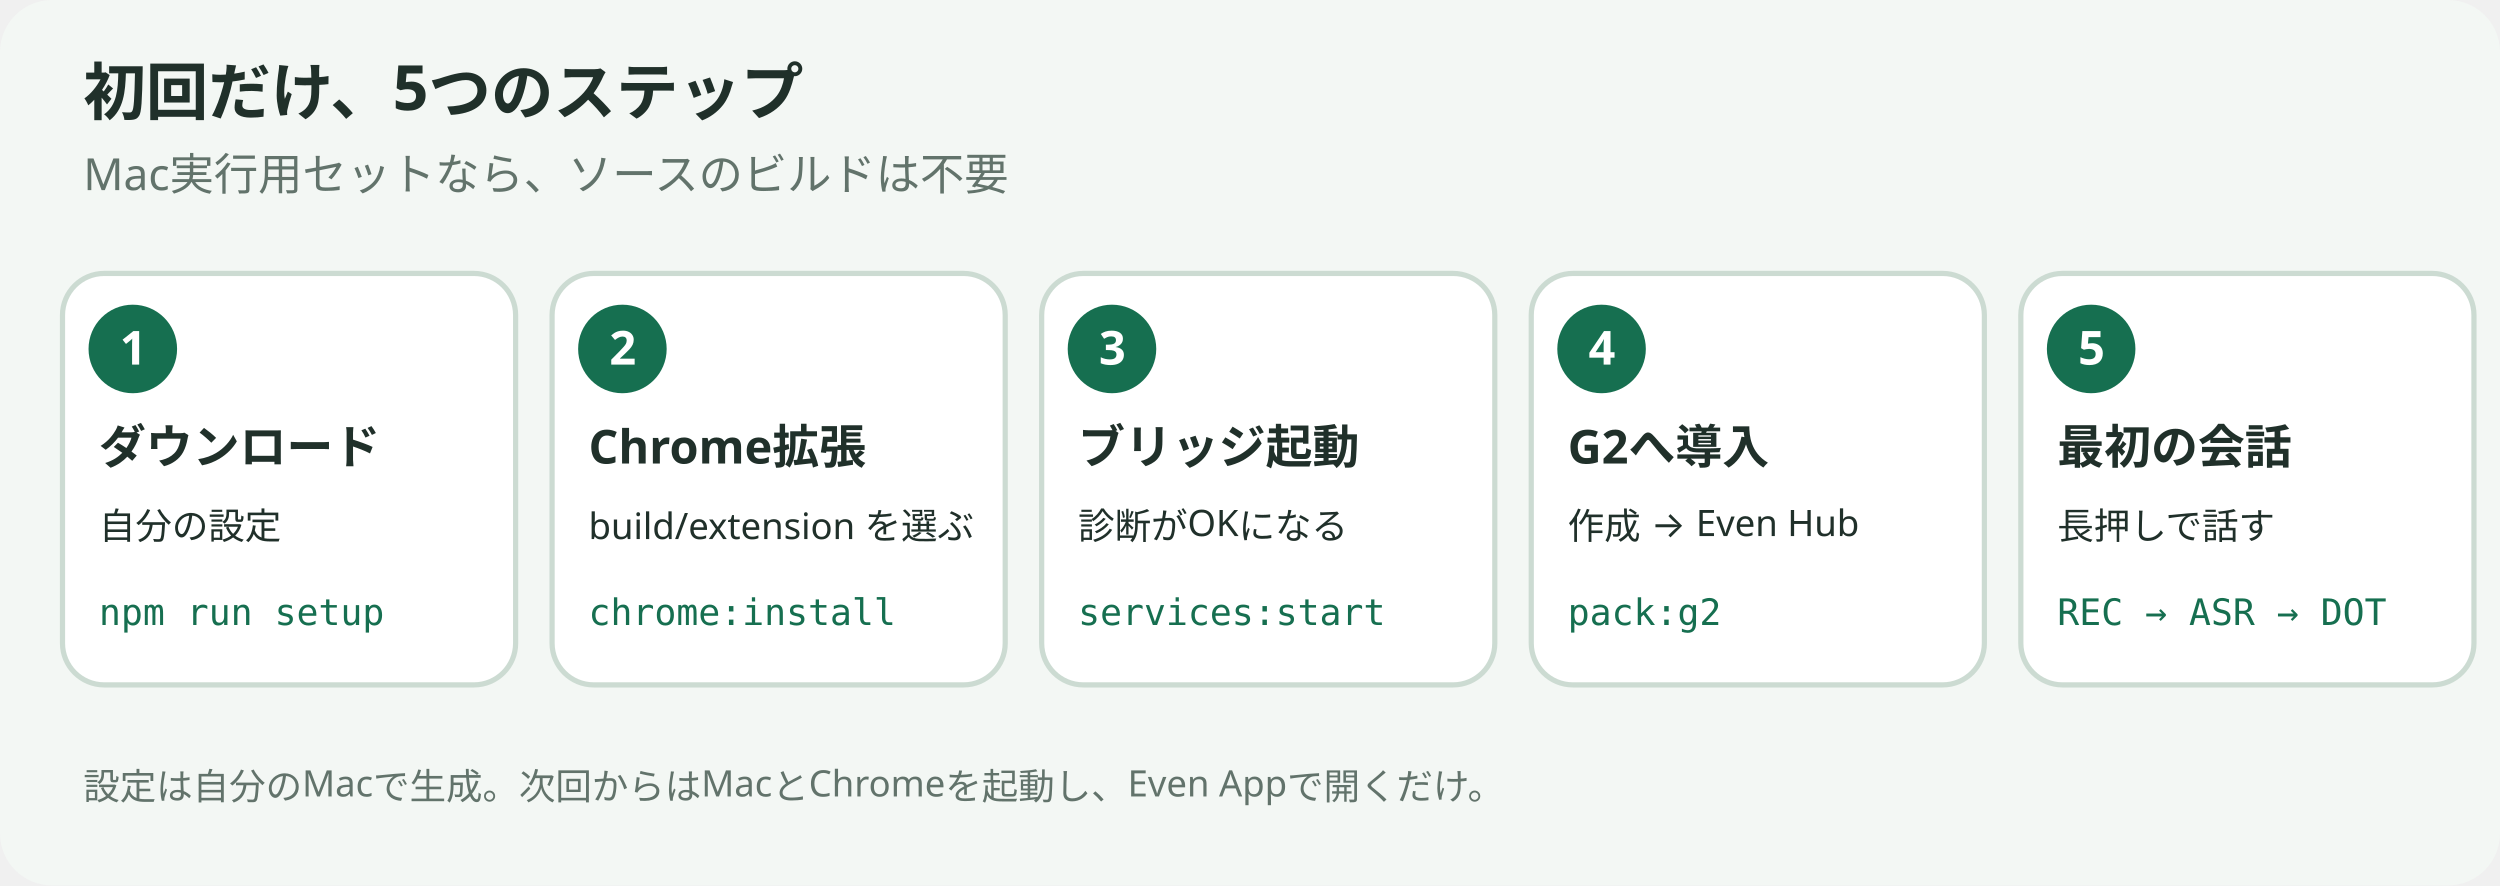
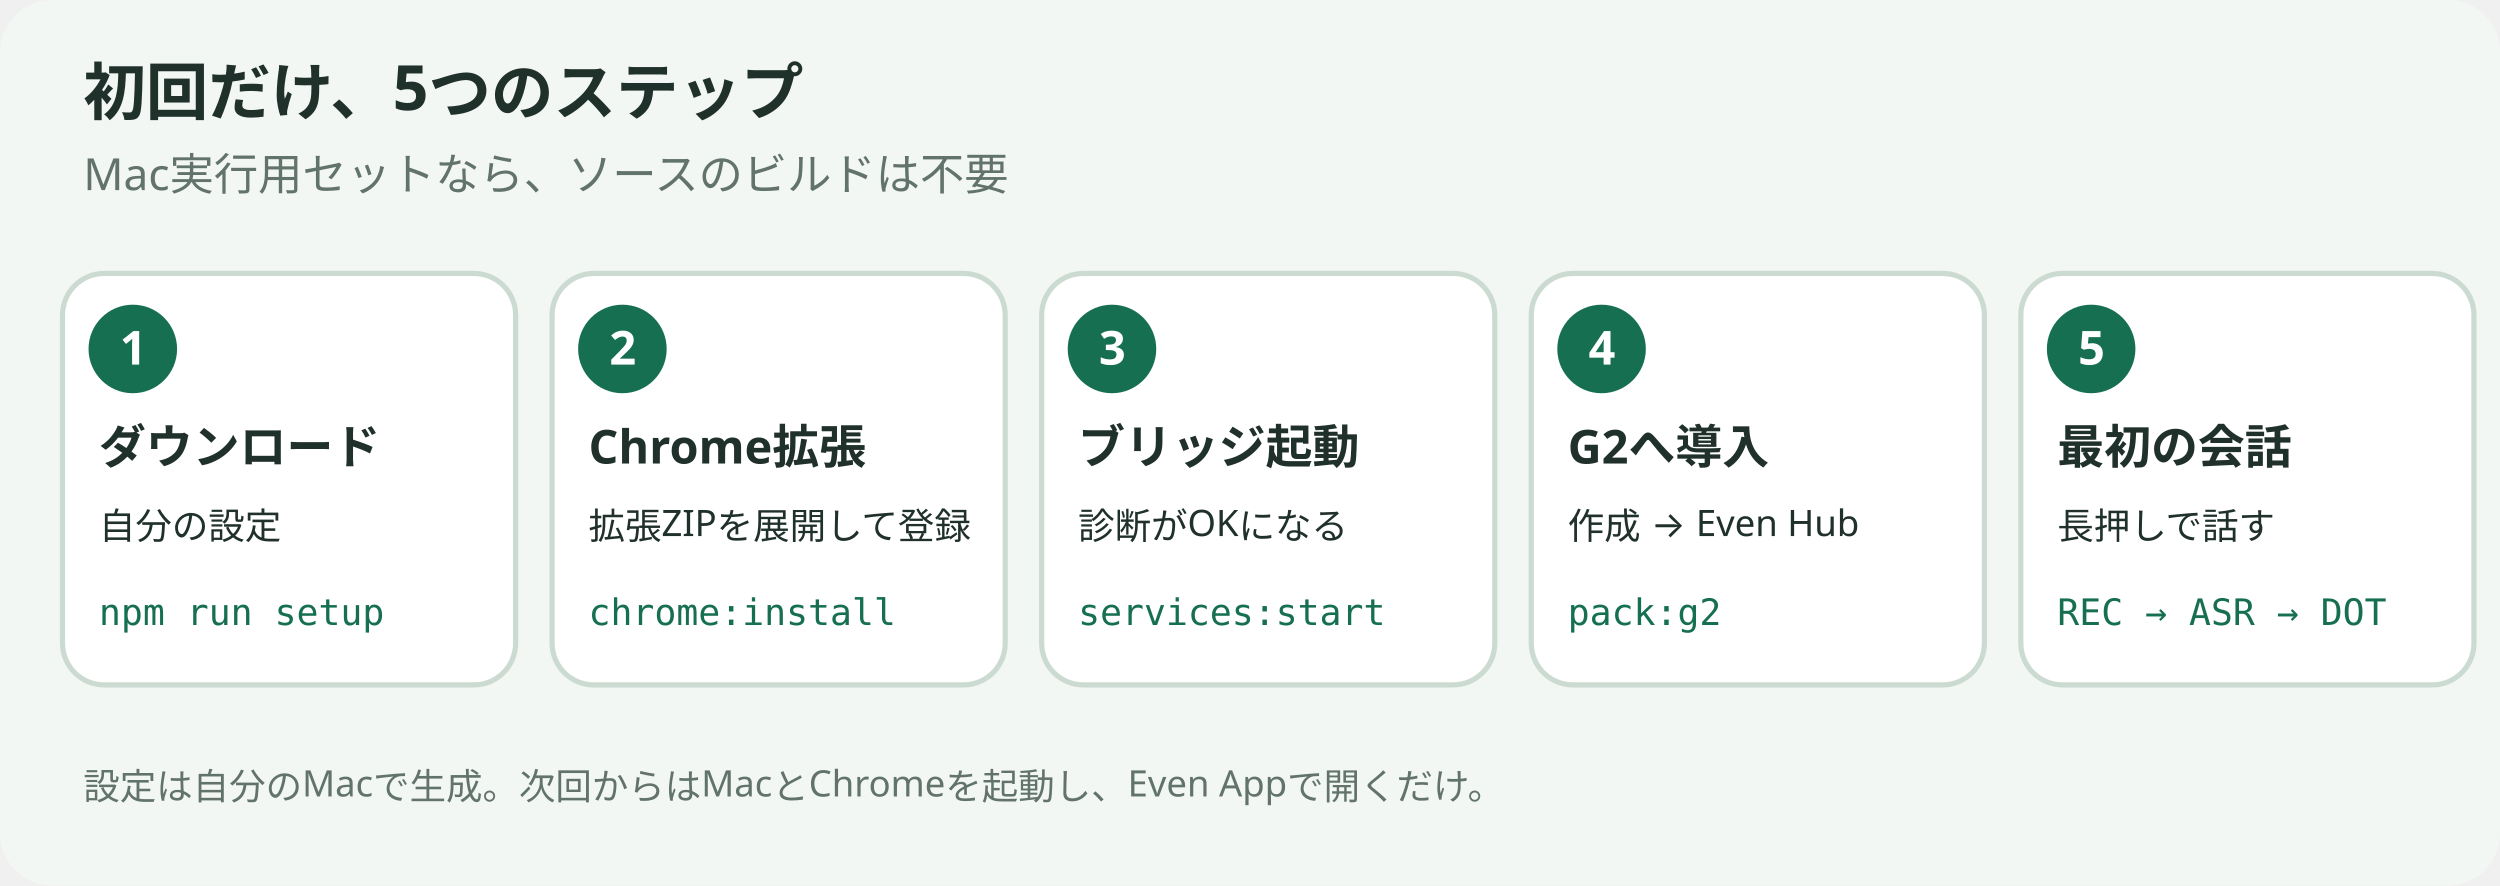
<svg xmlns="http://www.w3.org/2000/svg" width="960" height="340" viewBox="0 0 960 340" role="img" aria-labelledby="title">
  <style>text{font-family:-apple-system,BlinkMacSystemFont,"Hiragino Kaku Gothic ProN","Noto Sans",sans-serif;fill:#20302a} .muted{fill:#62736b} .title{font-size:24px;font-weight:700}.body{font-size:17px}.small{font-size:14px}.mono{font-family:ui-monospace,monospace}.card{fill:#fff;stroke:#ccdbd2;stroke-width:2}.accent{fill:#166f50}</style>
  <rect width="960" height="340" rx="20" fill="#f3f7f4" />
  <text x="32" y="44" class="title">初回だけ、5つのステップ</text>
  <text x="32" y="73" class="body muted">Mac実行用セットなら、ソースのビルドは不要</text>
  <rect x="24" y="105" width="174" height="158" rx="16" class="card" />
  <circle cx="51" cy="134" r="17" fill="#166f50" />
  <text x="46" y="140" style="fill:#fff;font-size:18px;font-weight:700">1</text>
  <text x="38" y="178" style="font-size:18px;font-weight:700">ダウンロード</text>
  <text x="38" y="207" class="small">自分の設定</text>
  <text x="38" y="240" class="small mono accent">npm run setup</text>
  <rect x="212" y="105" width="174" height="158" rx="16" class="card" />
  <circle cx="239" cy="134" r="17" fill="#166f50" />
  <text x="234" y="140" style="fill:#fff;font-size:18px;font-weight:700">2</text>
  <text x="226" y="178" style="font-size:18px;font-weight:700">Chrome拡張</text>
-   <text x="226" y="207" class="small">build/extension を選ぶ</text>
+   <text x="226" y="207" class="small">拡張ZIPを展開して登録</text>
  <text x="226" y="240" class="small mono accent">chrome:install</text>
  <rect x="400" y="105" width="174" height="158" rx="16" class="card" />
  <circle cx="427" cy="134" r="17" fill="#166f50" />
  <text x="422" y="140" style="fill:#fff;font-size:18px;font-weight:700">3</text>
  <text x="414" y="178" style="font-size:18px;font-weight:700">ブリッジ起動</text>
  <text x="414" y="207" class="small">診断がOKになる</text>
  <text x="414" y="240" class="small mono accent">services:start</text>
  <rect x="588" y="105" width="174" height="158" rx="16" class="card" />
  <circle cx="615" cy="134" r="17" fill="#166f50" />
  <text x="610" y="140" style="fill:#fff;font-size:18px;font-weight:700">4</text>
  <text x="602" y="178" style="font-size:18px;font-weight:700">G2へ導入</text>
  <text x="602" y="207" class="small">作成 → Even Hub</text>
  <text x="602" y="240" class="small mono accent">pack:g2</text>
  <rect x="776" y="105" width="174" height="158" rx="16" class="card" />
  <circle cx="803" cy="134" r="17" fill="#166f50" />
  <text x="798" y="140" style="fill:#fff;font-size:18px;font-weight:700">5</text>
  <text x="790" y="178" style="font-size:18px;font-weight:700">最初の会話</text>
  <text x="790" y="207" class="small">長押しで話す</text>
  <text x="790" y="240" class="small mono accent">REC → ASR → DOT</text>
  <text x="32" y="307" class="small muted">設定は自分のMacで生成。次回からはMacとChromeを起動し、Even Appで開くだけ。</text>
</svg>
